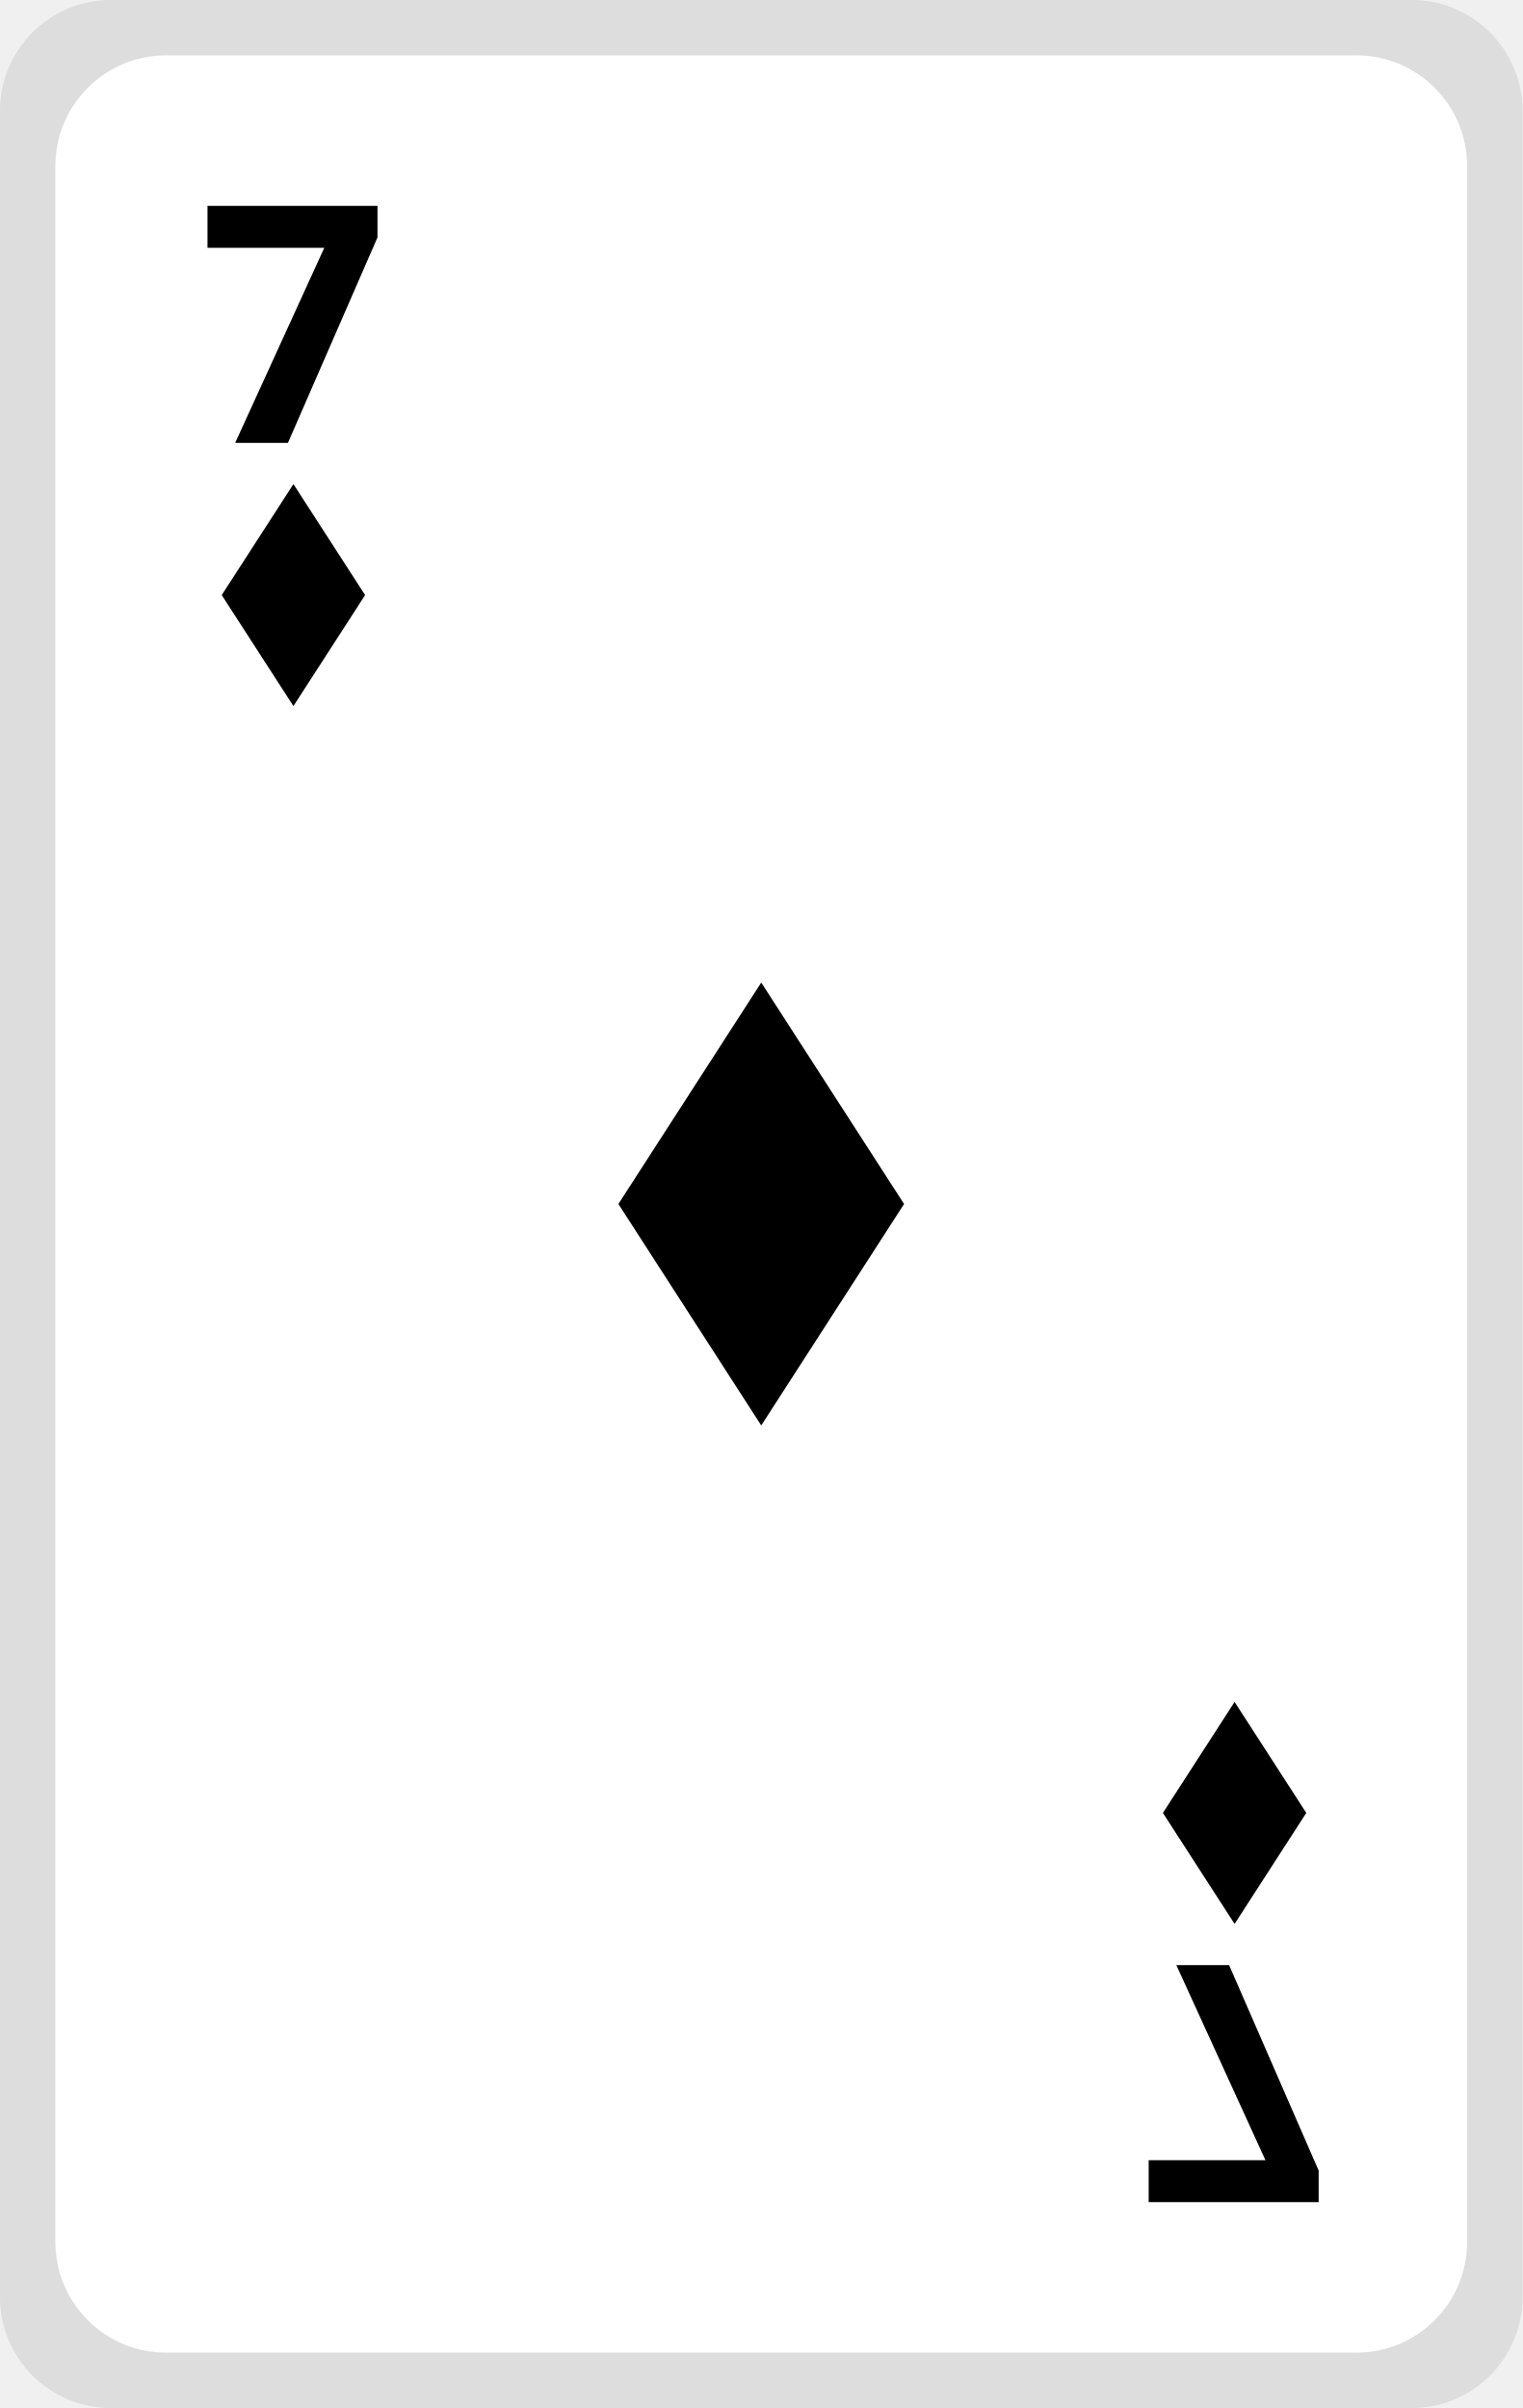
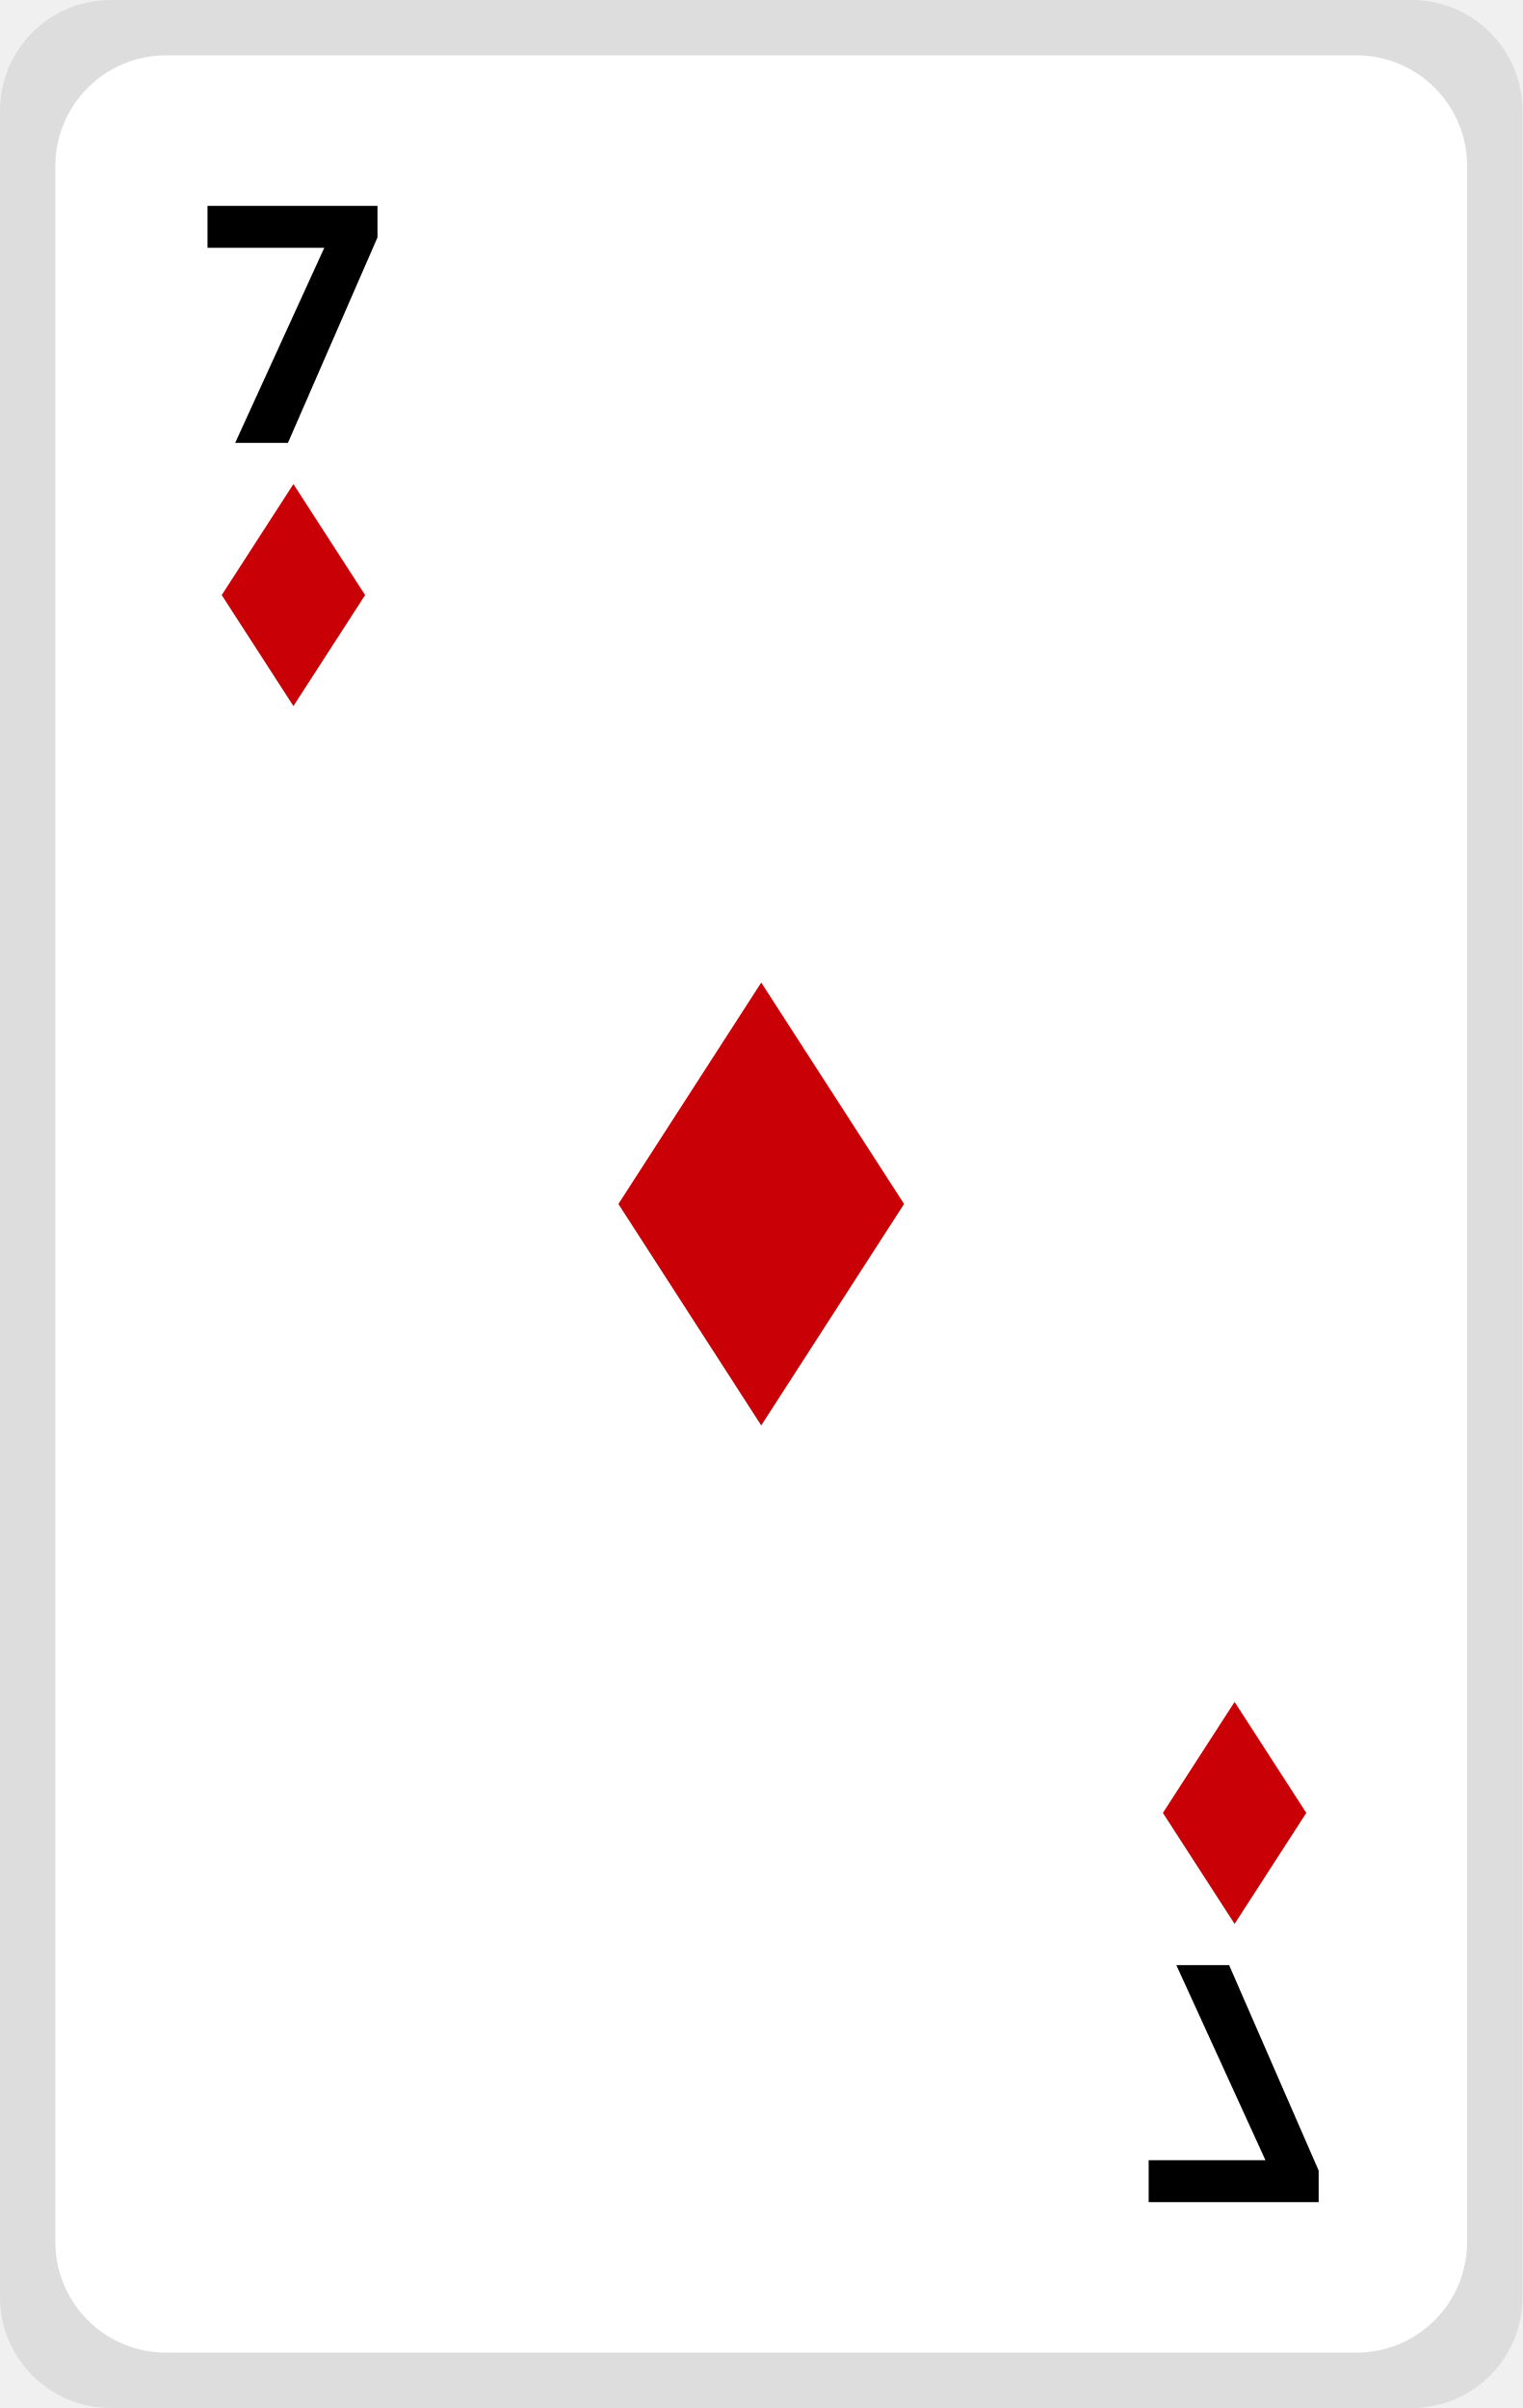
<svg xmlns="http://www.w3.org/2000/svg" id="Ebene_1" data-name="Ebene 1" viewBox="0 0 55 87">
  <defs>
    <style>.cls-1{fill:#ddd;}.cls-2{fill:#fff;}.cls-3{isolation:isolate;font-size:12px;font-family:RobotoSlab-Black,
-             Roboto Slab;font-weight:800;}.cls-4{fill:#c90005;}
+             Roboto Slab;font-weight:800;}.red{fill:#c90005;}
        </style>
  </defs>
  <rect class="cls-1" width="55" height="87" rx="4" />
  <rect class="cls-2" x="2" y="2" width="51" height="83" rx="4" />
  <g id="text">
    <text class="cls-3" x="10.6" y="16" text-anchor="middle">7</text>
    <text class="cls-3" x="44.6" y="-71" text-anchor="middle" transform="scale(1,-1)">7</text>
  </g>
  <polygon class="red" points="27.5 51.5 22.34 43.5 27.5 35.5 32.66 43.5 27.5 51.5" />
  <polygon class="red" points="44.6 69.51 42.01 65.5 44.6 61.49 47.19 65.5 44.6 69.51" />
  <polygon class="red" points="10.6 25.51 8.01 21.5 10.6 17.49 13.19 21.5 10.6 25.51" />
</svg>
